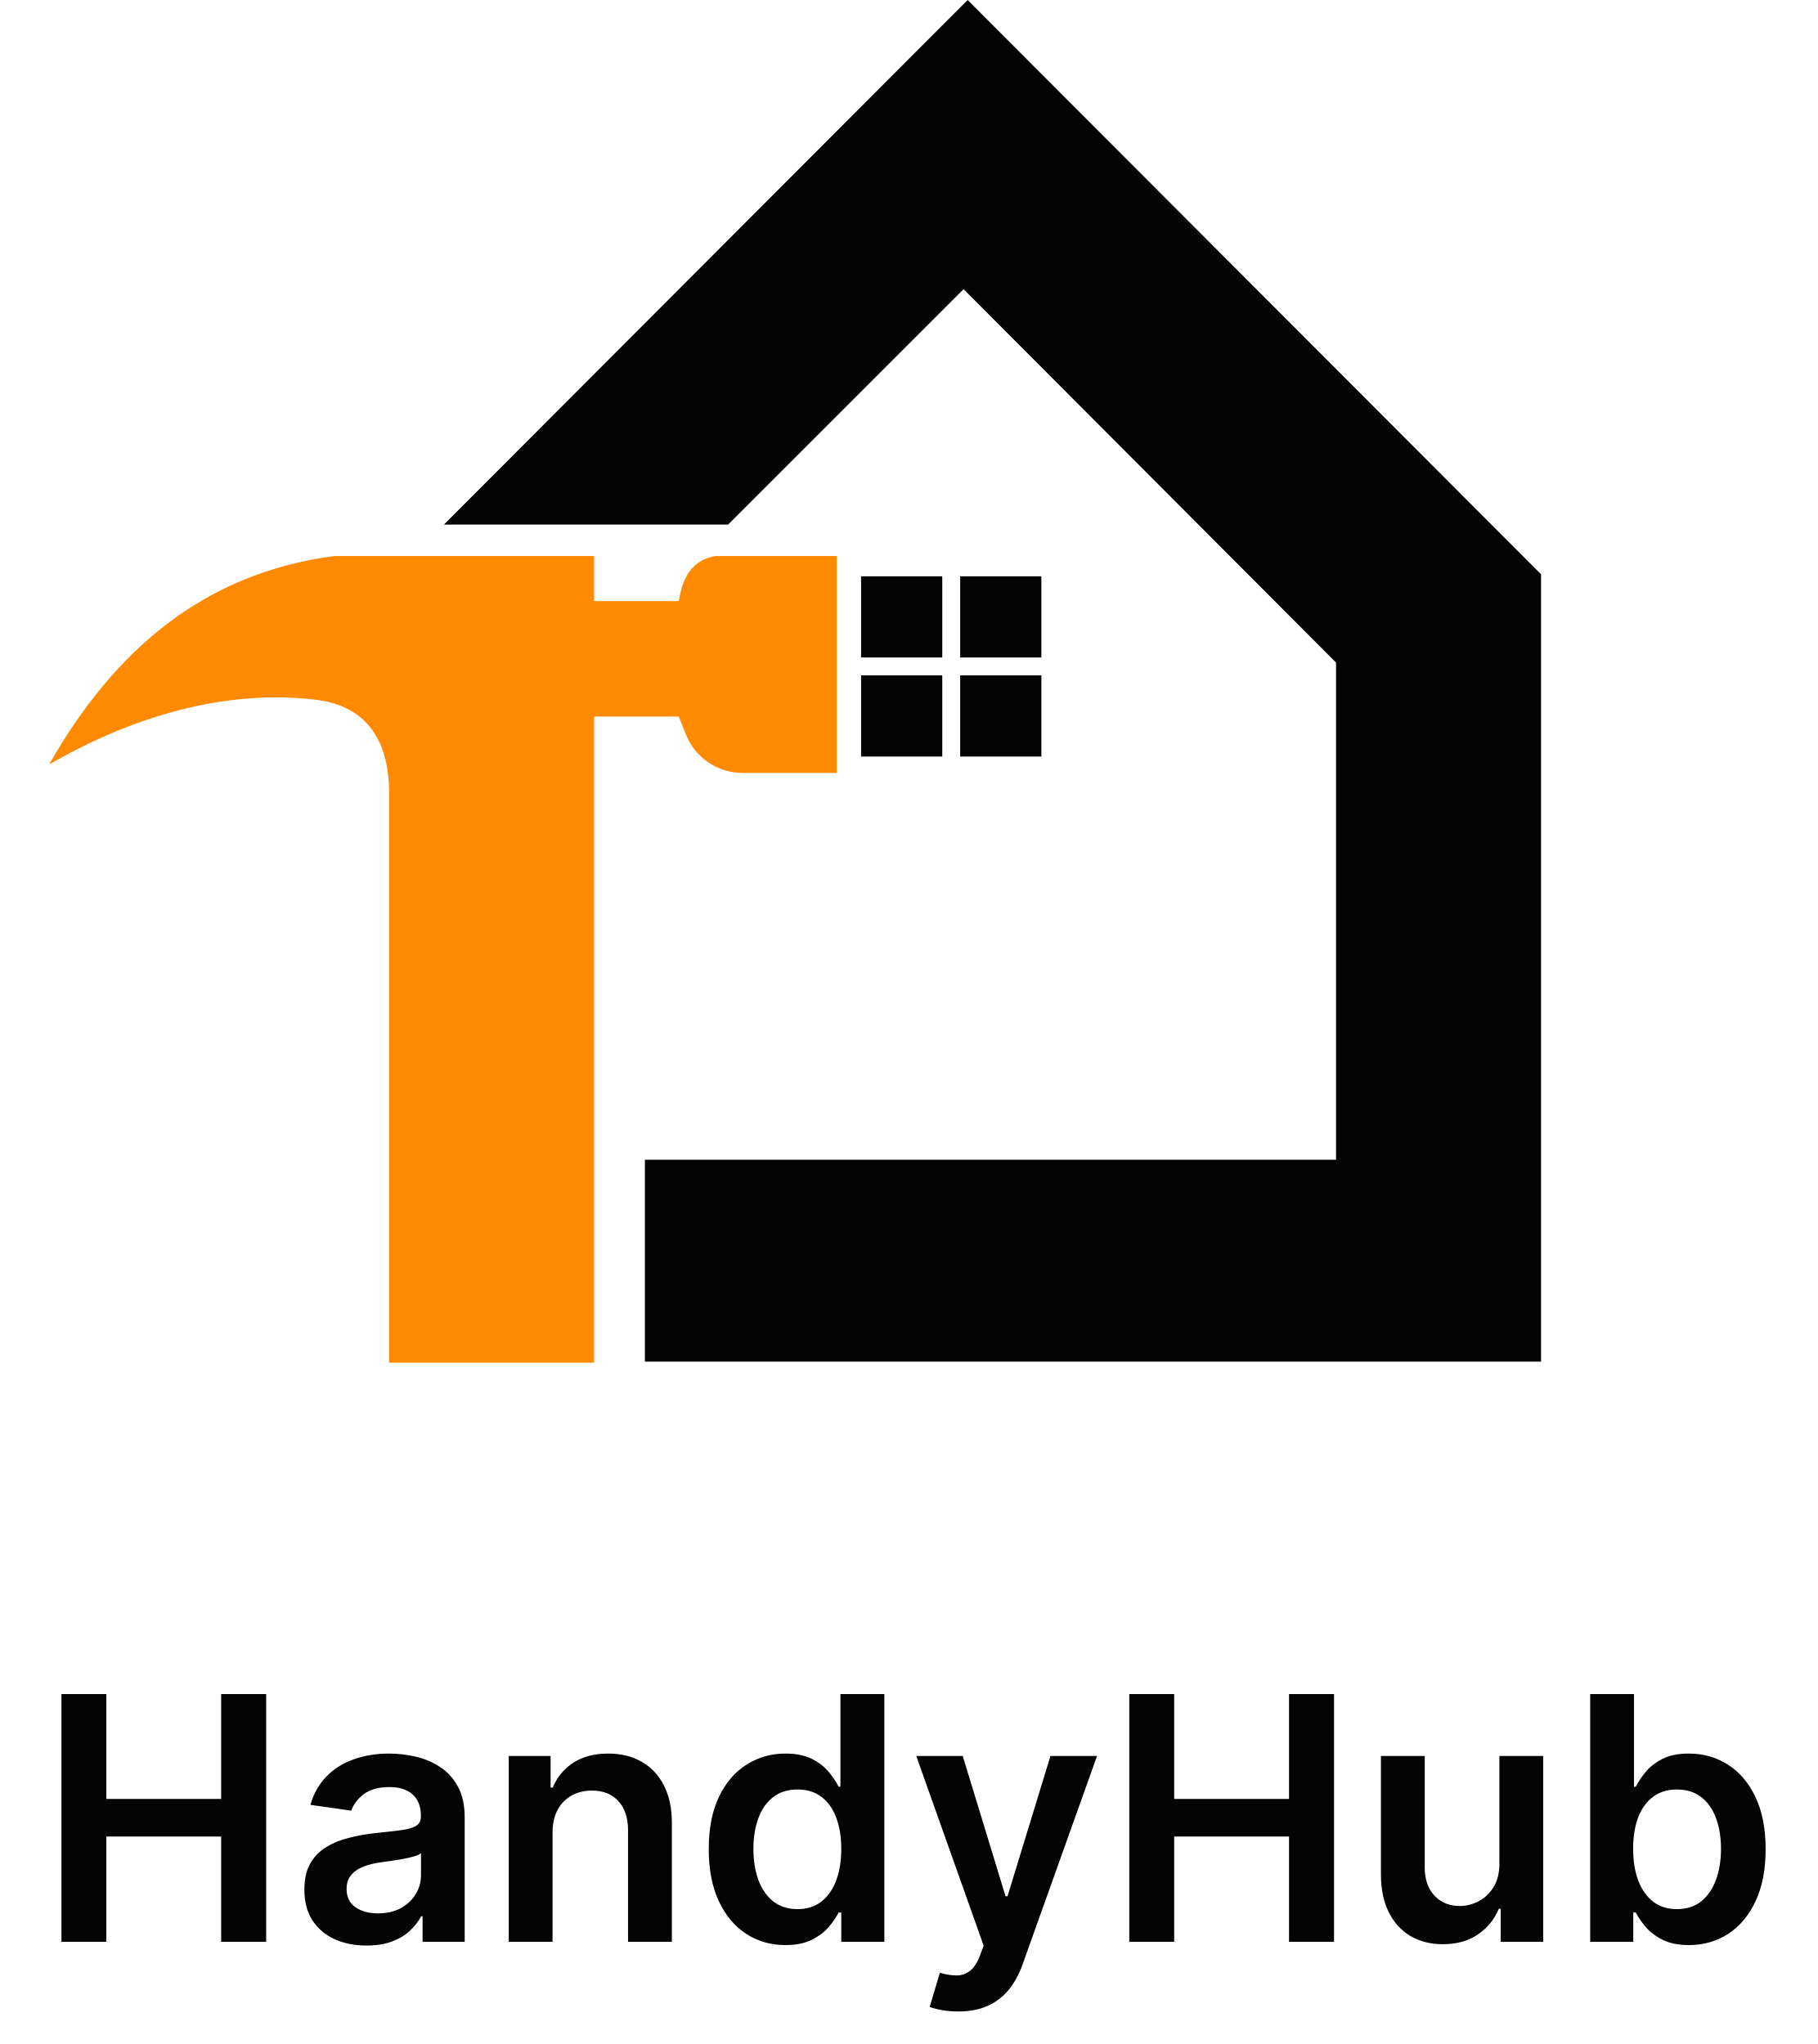
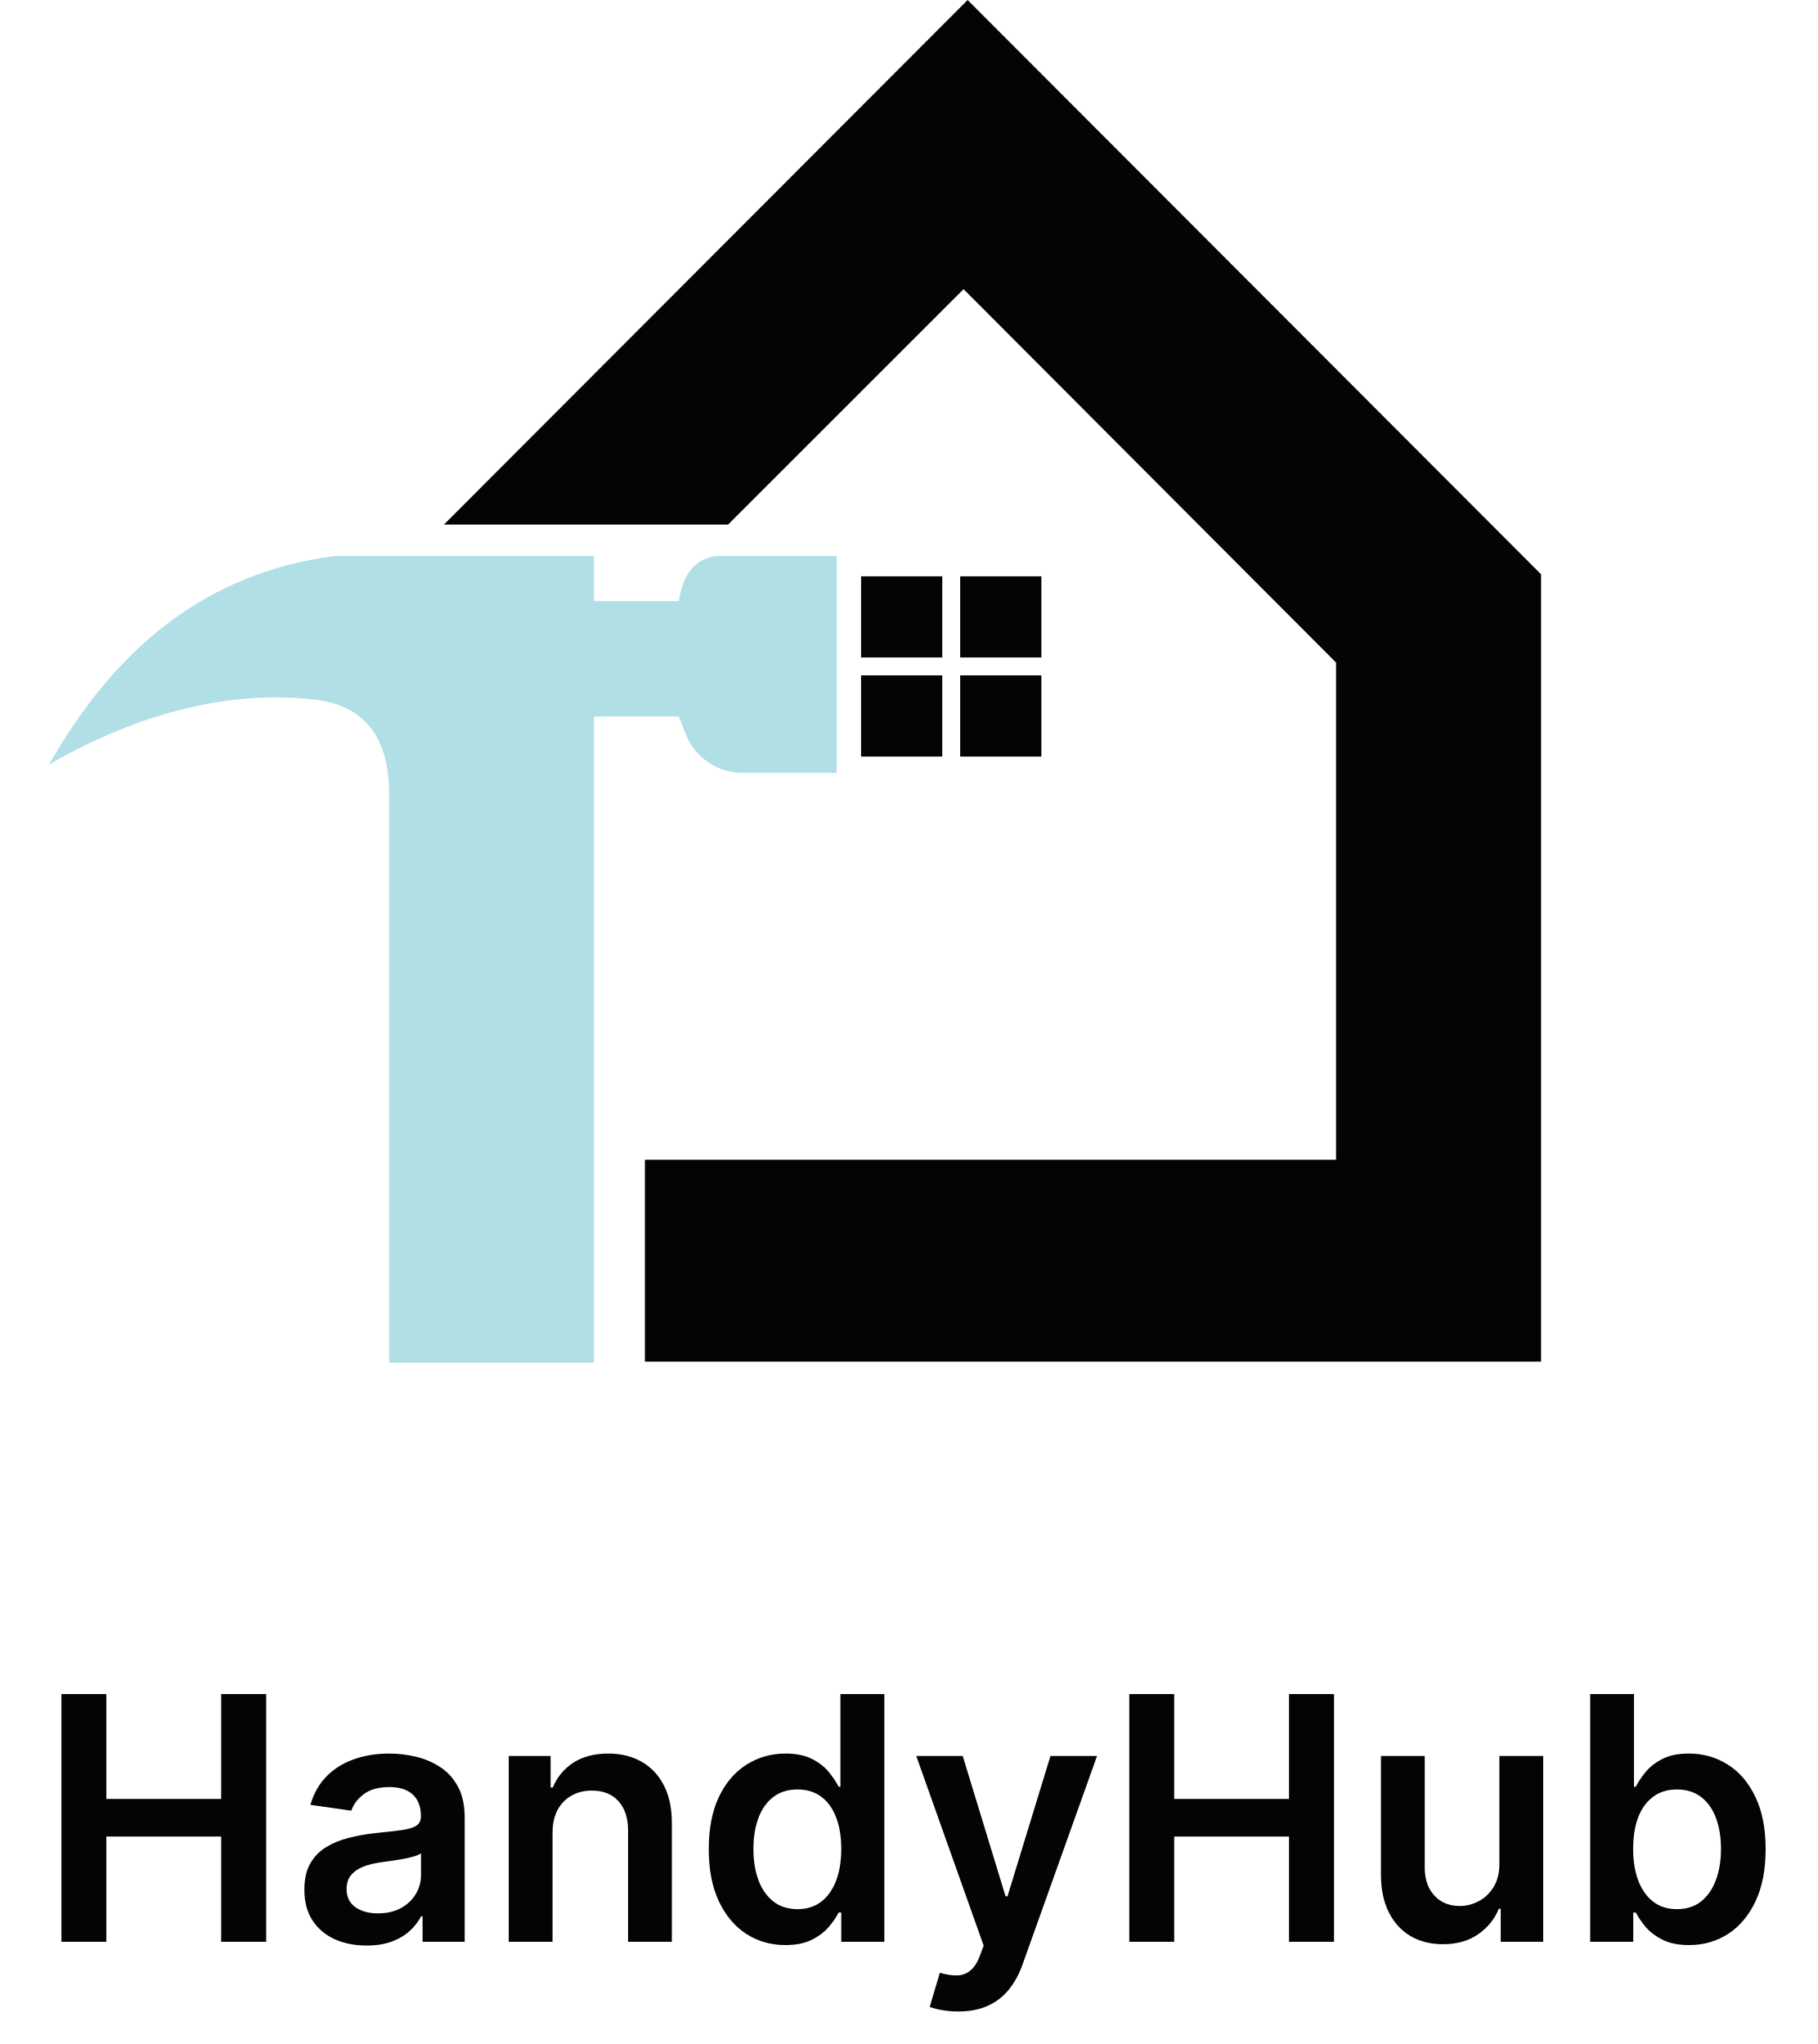
<svg xmlns="http://www.w3.org/2000/svg" width="160" height="180" viewBox="0 0 160 180" fill="none">
  <path d="M85.19 0L39.084 46.195H64.103L84.832 25.465L117.625 58.347V102.13H56.776V119.911H135.674V50.573L85.19 0Z" fill="#040404" />
-   <path d="M34.259 69.874V120H52.306V63.103H59.756L60.394 64.695C61.209 66.73 63.179 68.063 65.371 68.063H73.663V48.965H62.985C60.439 49.412 60.004 51.611 59.756 52.934H52.306V48.965H29.434C17.908 50.484 10.045 57.275 4.326 67.319C14.657 61.367 22.869 61.036 27.754 61.614C32.383 62.163 34.259 65.317 34.259 69.874Z" fill="#FF8A00" />
+   <path d="M34.259 69.874V120H52.306V63.103H59.756L60.394 64.695C61.209 66.73 63.179 68.063 65.371 68.063H73.663V48.965H62.985C60.439 49.412 60.004 51.611 59.756 52.934H52.306V48.965H29.434C17.908 50.484 10.045 57.275 4.326 67.319C14.657 61.367 22.869 61.036 27.754 61.614C32.383 62.163 34.259 65.317 34.259 69.874Z" fill="#b0e0e6" />
  <path d="M82.957 50.752H75.809V57.9H82.957V50.752Z" fill="#040404" />
  <path d="M91.682 50.752H84.534V57.9H91.682V50.752Z" fill="#040404" />
  <path d="M82.957 59.476H75.809V66.624H82.957V59.476Z" fill="#040404" />
  <path d="M91.682 59.476H84.534V66.624H91.682V59.476Z" fill="#040404" />
  <path d="M5.409 171V149.182H9.361V158.418H19.471V149.182H23.434V171H19.471V161.732H9.361V171H5.409ZM32.271 171.33C31.235 171.33 30.3 171.146 29.47 170.776C28.646 170.4 27.992 169.846 27.509 169.114C27.034 168.383 26.796 167.481 26.796 166.408C26.796 165.485 26.966 164.722 27.307 164.118C27.648 163.514 28.113 163.031 28.703 162.669C29.292 162.307 29.956 162.033 30.695 161.849C31.44 161.657 32.211 161.518 33.007 161.433C33.965 161.334 34.743 161.245 35.34 161.167C35.936 161.082 36.369 160.954 36.639 160.783C36.916 160.606 37.055 160.332 37.055 159.963V159.899C37.055 159.097 36.817 158.475 36.341 158.035C35.865 157.594 35.18 157.374 34.285 157.374C33.34 157.374 32.591 157.58 32.037 157.992C31.49 158.404 31.121 158.891 30.929 159.452L27.328 158.94C27.612 157.946 28.081 157.115 28.735 156.447C29.388 155.773 30.187 155.268 31.131 154.935C32.076 154.594 33.12 154.423 34.264 154.423C35.052 154.423 35.837 154.516 36.618 154.7C37.399 154.885 38.113 155.19 38.759 155.616C39.406 156.036 39.924 156.607 40.315 157.332C40.712 158.056 40.911 158.962 40.911 160.048V171H37.204V168.752H37.076C36.842 169.207 36.511 169.633 36.085 170.031C35.666 170.421 35.137 170.737 34.498 170.979C33.866 171.213 33.124 171.33 32.271 171.33ZM33.273 168.496C34.047 168.496 34.718 168.344 35.286 168.038C35.855 167.726 36.291 167.314 36.597 166.803C36.909 166.291 37.065 165.734 37.065 165.13V163.202C36.945 163.301 36.739 163.393 36.447 163.479C36.163 163.564 35.844 163.638 35.489 163.702C35.134 163.766 34.782 163.823 34.434 163.873C34.086 163.923 33.784 163.965 33.529 164.001C32.953 164.079 32.438 164.207 31.984 164.384C31.529 164.562 31.171 164.81 30.908 165.13C30.645 165.442 30.514 165.847 30.514 166.344C30.514 167.055 30.773 167.591 31.291 167.953C31.81 168.315 32.47 168.496 33.273 168.496ZM48.646 161.412V171H44.789V154.636H48.475V157.417H48.667C49.043 156.501 49.644 155.773 50.467 155.233C51.298 154.693 52.325 154.423 53.546 154.423C54.675 154.423 55.659 154.665 56.497 155.148C57.342 155.631 57.996 156.33 58.458 157.246C58.926 158.163 59.157 159.274 59.15 160.581V171H55.293V161.178C55.293 160.084 55.009 159.228 54.441 158.61C53.88 157.992 53.102 157.683 52.108 157.683C51.433 157.683 50.833 157.832 50.308 158.131C49.789 158.422 49.381 158.844 49.083 159.398C48.791 159.952 48.646 160.624 48.646 161.412ZM69.143 171.288C67.857 171.288 66.707 170.957 65.691 170.297C64.675 169.636 63.873 168.678 63.283 167.42C62.694 166.163 62.399 164.636 62.399 162.839C62.399 161.021 62.697 159.487 63.294 158.237C63.898 156.98 64.711 156.032 65.734 155.393C66.757 154.746 67.896 154.423 69.153 154.423C70.112 154.423 70.901 154.587 71.519 154.913C72.136 155.233 72.626 155.62 72.989 156.075C73.351 156.522 73.632 156.945 73.83 157.342H73.99V149.182H77.857V171H74.065V168.422H73.83C73.632 168.82 73.344 169.242 72.967 169.69C72.591 170.13 72.094 170.506 71.476 170.819C70.858 171.131 70.08 171.288 69.143 171.288ZM70.219 168.124C71.036 168.124 71.732 167.903 72.307 167.463C72.882 167.016 73.319 166.394 73.617 165.599C73.916 164.803 74.065 163.876 74.065 162.818C74.065 161.76 73.916 160.84 73.617 160.059C73.326 159.278 72.893 158.67 72.318 158.237C71.749 157.804 71.05 157.587 70.219 157.587C69.359 157.587 68.642 157.811 68.067 158.259C67.492 158.706 67.058 159.324 66.767 160.112C66.476 160.901 66.33 161.803 66.33 162.818C66.33 163.841 66.476 164.754 66.767 165.556C67.065 166.352 67.502 166.98 68.078 167.442C68.66 167.896 69.374 168.124 70.219 168.124ZM84.364 177.136C83.838 177.136 83.352 177.094 82.904 177.009C82.464 176.93 82.112 176.838 81.85 176.732L82.745 173.727C83.306 173.891 83.806 173.969 84.247 173.962C84.687 173.955 85.074 173.816 85.408 173.546C85.749 173.283 86.037 172.843 86.271 172.225L86.601 171.341L80.667 154.636H84.758L88.529 166.994H88.7L92.482 154.636H96.583L90.031 172.982C89.726 173.848 89.321 174.59 88.817 175.208C88.313 175.833 87.695 176.309 86.963 176.636C86.239 176.969 85.372 177.136 84.364 177.136ZM99.422 171V149.182H103.375V158.418H113.485V149.182H117.448V171H113.485V161.732H103.375V171H99.422ZM132.006 164.118V154.636H135.862V171H132.123V168.092H131.953C131.583 169.008 130.976 169.757 130.131 170.339C129.293 170.922 128.259 171.213 127.031 171.213C125.958 171.213 125.01 170.975 124.186 170.499C123.37 170.016 122.73 169.317 122.269 168.401C121.807 167.477 121.576 166.362 121.576 165.055V154.636H125.433V164.459C125.433 165.496 125.717 166.32 126.285 166.93C126.853 167.541 127.599 167.847 128.522 167.847C129.09 167.847 129.641 167.708 130.174 167.431C130.706 167.154 131.143 166.742 131.484 166.195C131.832 165.641 132.006 164.949 132.006 164.118ZM139.999 171V149.182H143.855V157.342H144.015C144.214 156.945 144.494 156.522 144.857 156.075C145.219 155.62 145.709 155.233 146.327 154.913C146.945 154.587 147.733 154.423 148.692 154.423C149.956 154.423 151.096 154.746 152.112 155.393C153.134 156.032 153.944 156.98 154.541 158.237C155.144 159.487 155.446 161.021 155.446 162.839C155.446 164.636 155.151 166.163 154.562 167.42C153.972 168.678 153.17 169.636 152.154 170.297C151.139 170.957 149.988 171.288 148.703 171.288C147.765 171.288 146.987 171.131 146.369 170.819C145.752 170.506 145.254 170.13 144.878 169.69C144.509 169.242 144.221 168.82 144.015 168.422H143.791V171H139.999ZM143.781 162.818C143.781 163.876 143.93 164.803 144.228 165.599C144.533 166.394 144.97 167.016 145.538 167.463C146.114 167.903 146.81 168.124 147.627 168.124C148.479 168.124 149.193 167.896 149.768 167.442C150.343 166.98 150.776 166.352 151.068 165.556C151.366 164.754 151.515 163.841 151.515 162.818C151.515 161.803 151.369 160.901 151.078 160.112C150.787 159.324 150.354 158.706 149.778 158.259C149.203 157.811 148.486 157.587 147.627 157.587C146.803 157.587 146.103 157.804 145.528 158.237C144.953 158.67 144.516 159.278 144.217 160.059C143.926 160.84 143.781 161.76 143.781 162.818Z" fill="#040404" />
</svg>
